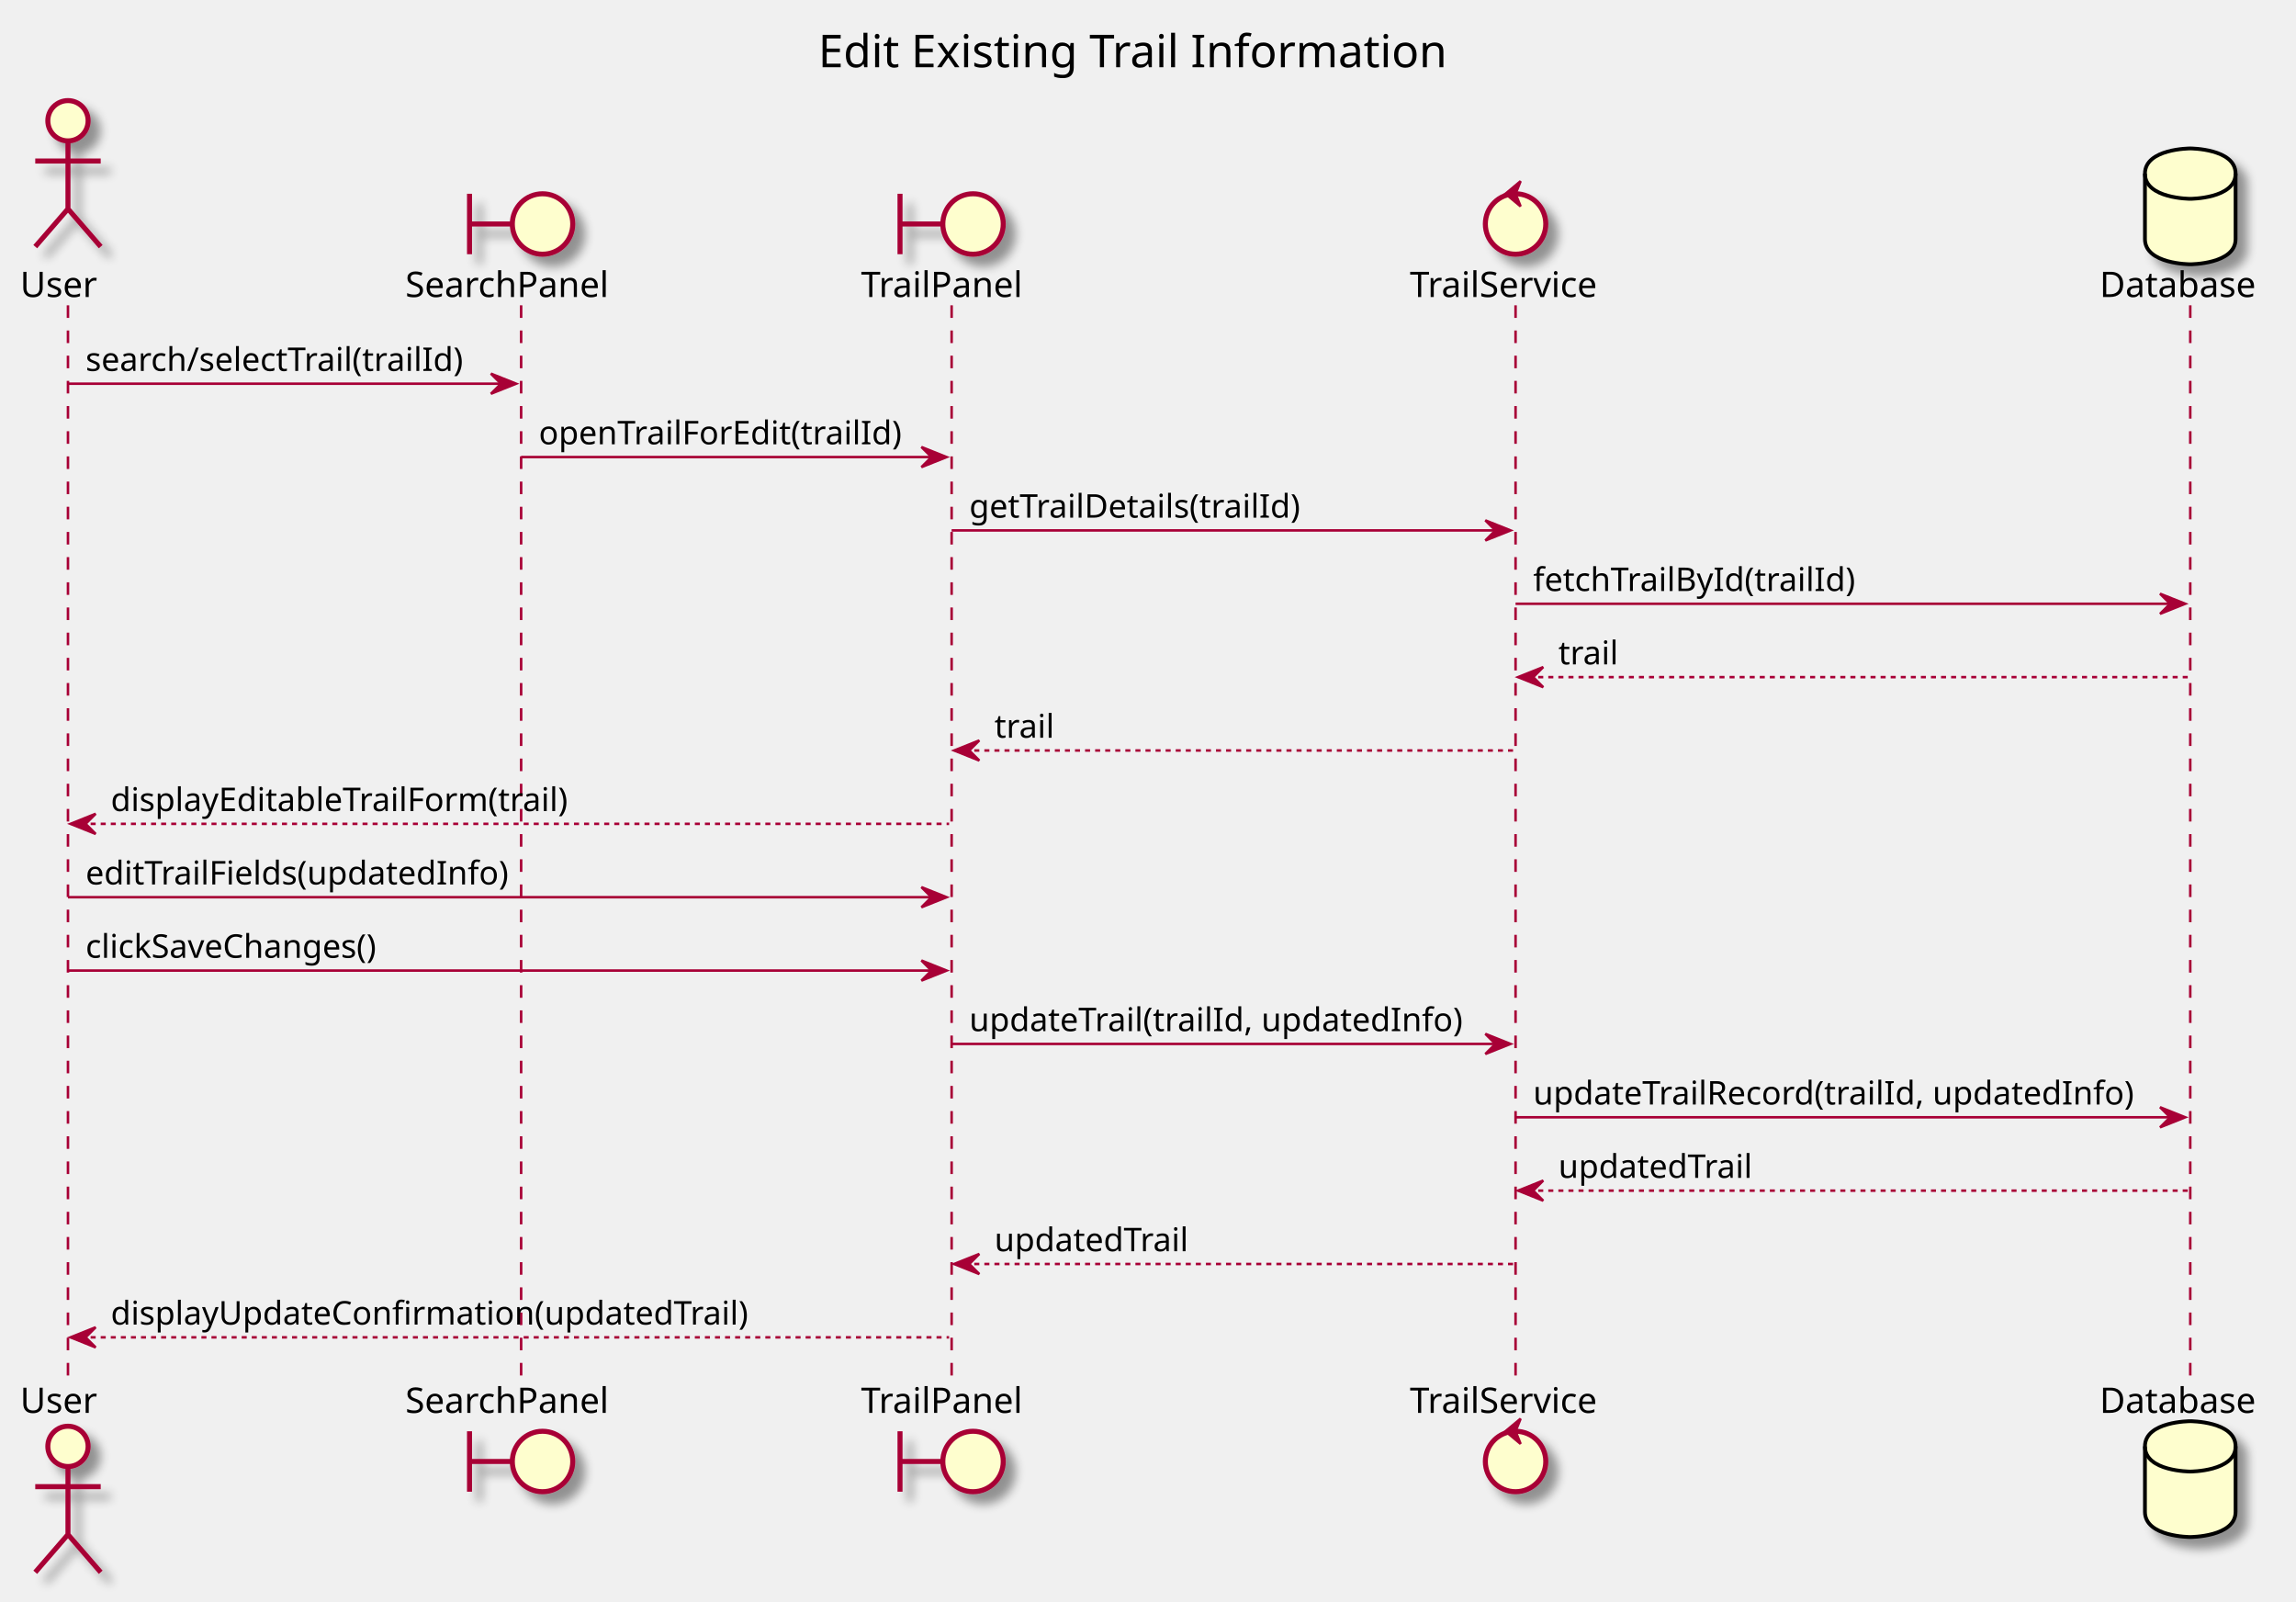
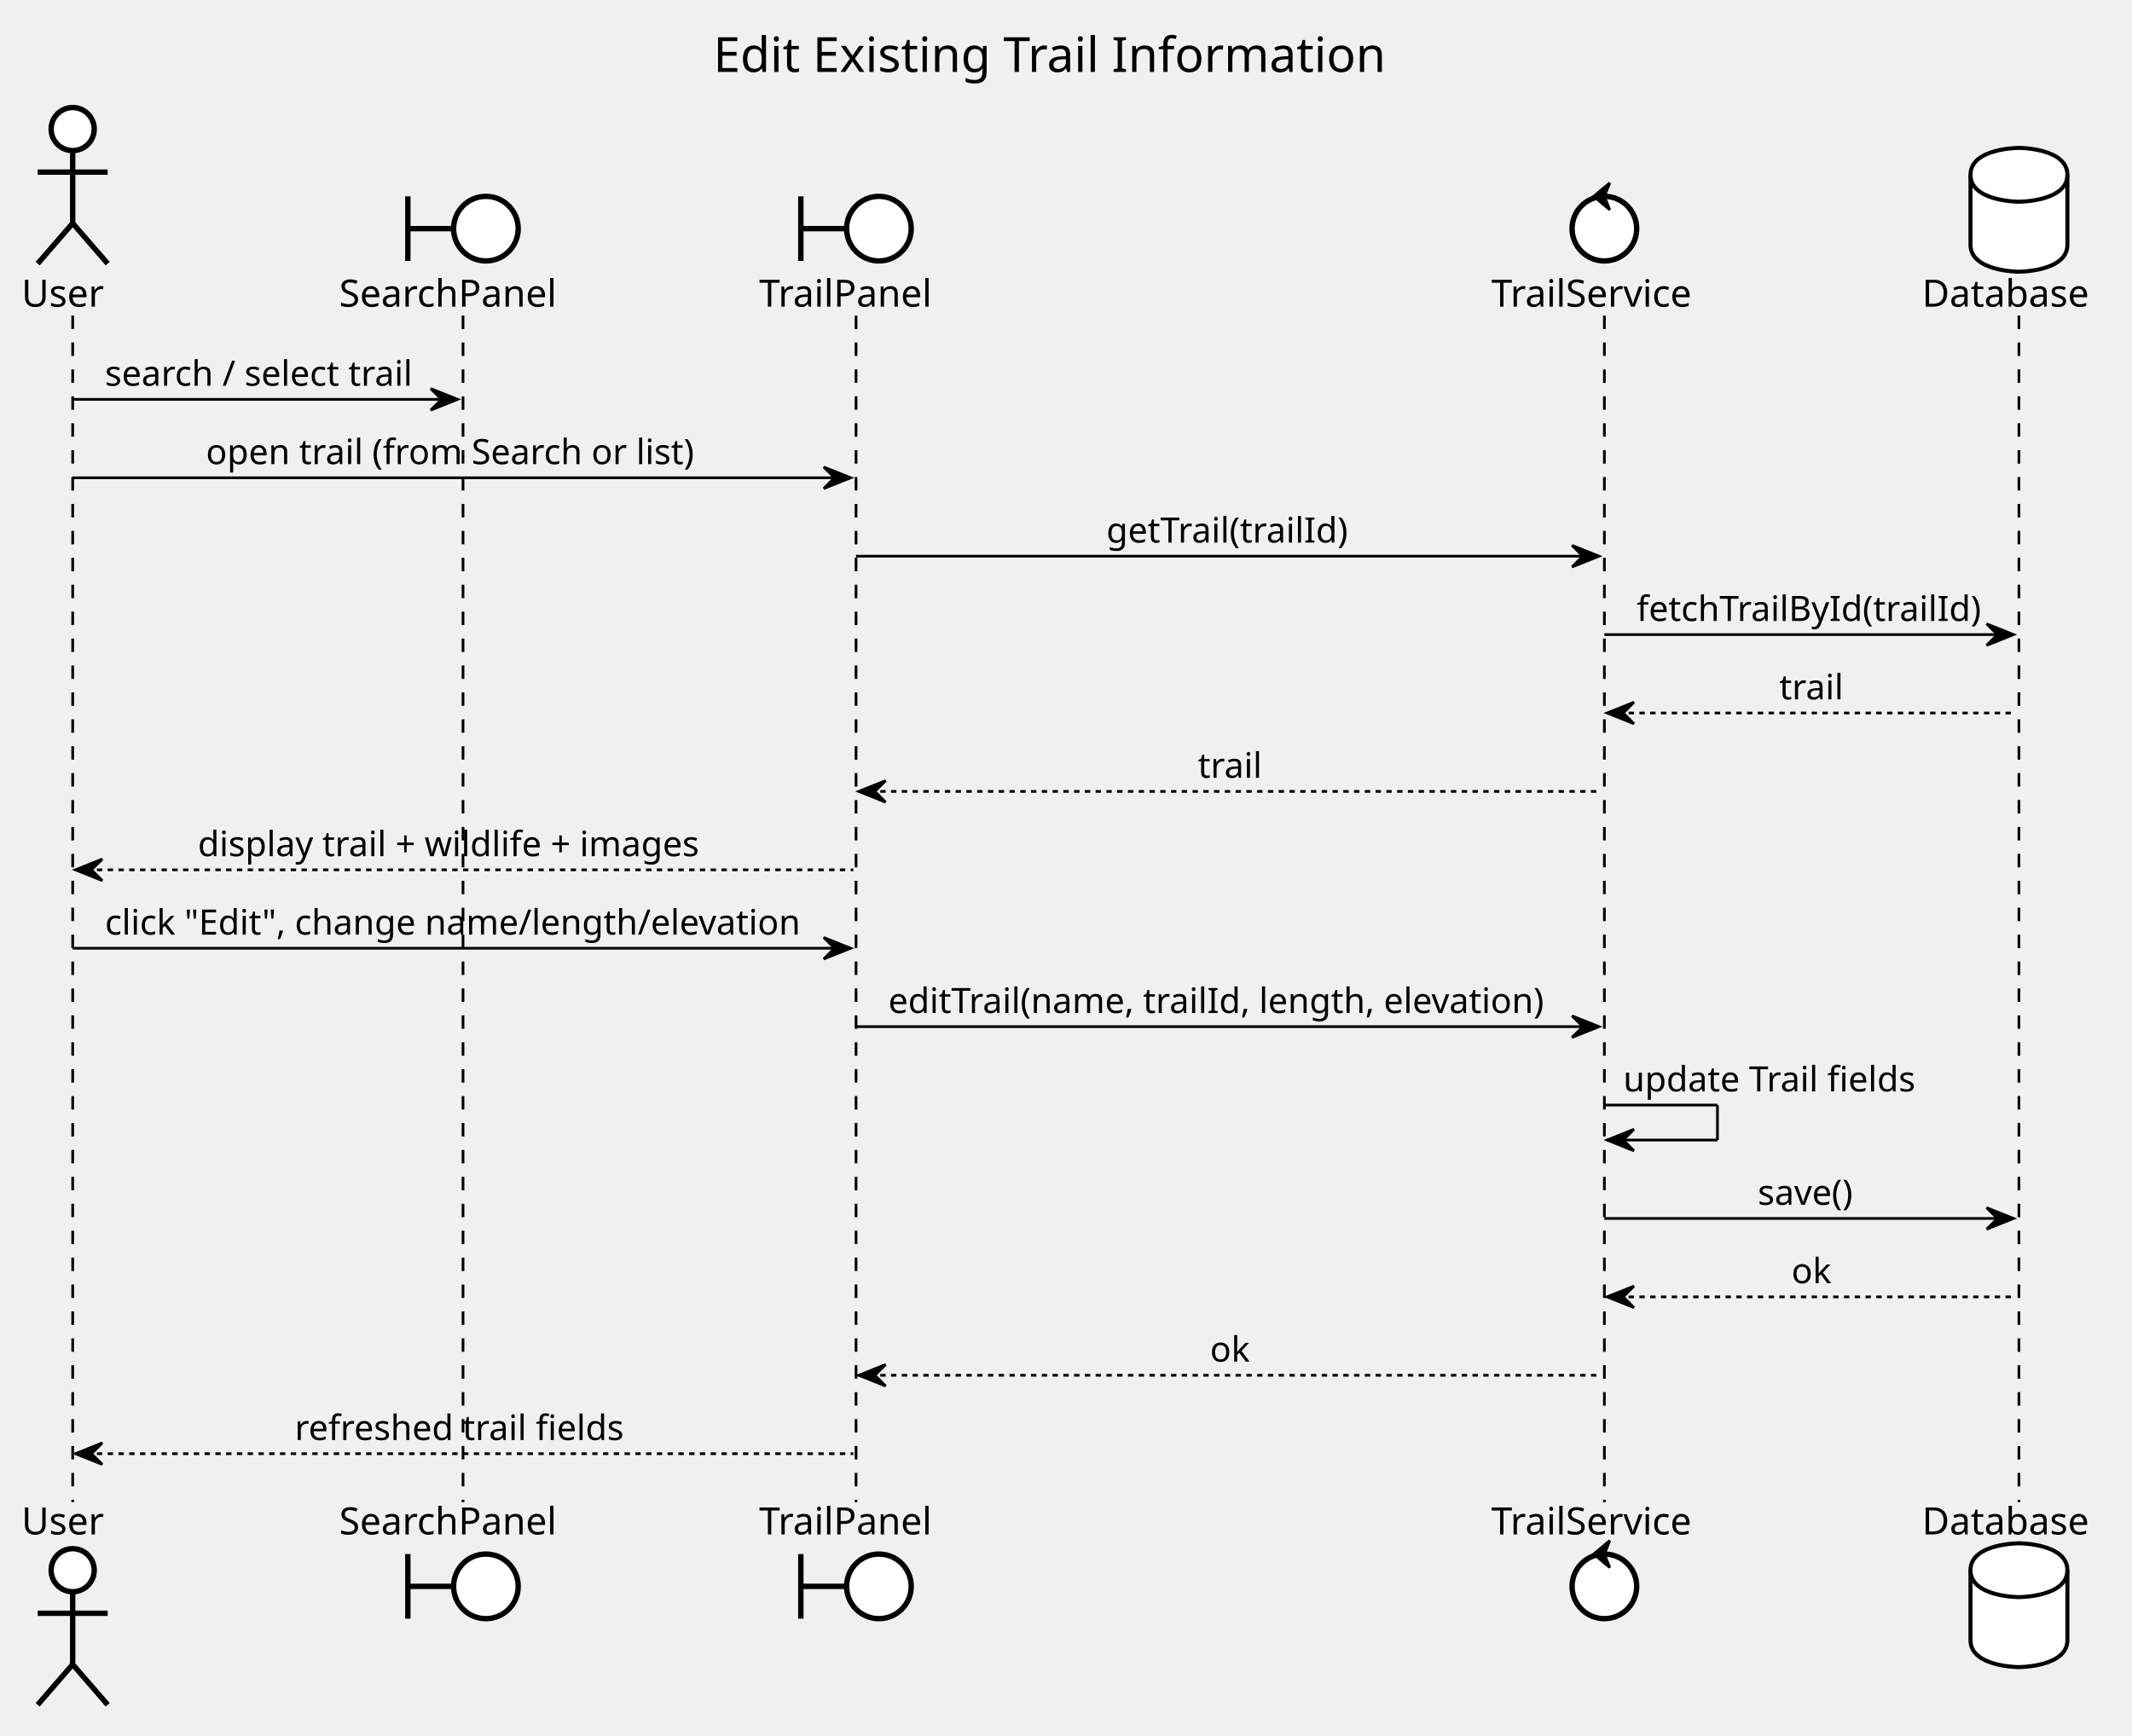
- <svg xmlns="http://www.w3.org/2000/svg" contentScriptType="application/ecmascript" contentStyleType="text/css" height="636px" preserveAspectRatio="none" style="width:912px;height:636px;" version="1.1" viewBox="0 0 912 636" width="912px" zoomAndPan="magnify">
-   <defs>
-     <filter height="300%" id="f1wtmte8uqkzdy" width="300%" x="-1" y="-1">
-       <feGaussianBlur result="blurOut" stdDeviation="2.0" />
-       <feColorMatrix in="blurOut" result="blurOut2" type="matrix" values="0 0 0 0 0 0 0 0 0 0 0 0 0 0 0 0 0 0 .4 0" />
-       <feOffset dx="4.0" dy="4.0" in="blurOut2" result="blurOut3" />
-       <feBlend in="SourceGraphic" in2="blurOut3" mode="normal" />
-     </filter>
-   </defs>
+ <svg xmlns="http://www.w3.org/2000/svg" contentScriptType="application/ecmascript" contentStyleType="text/css" height="645px" preserveAspectRatio="none" style="width:792px;height:645px;" version="1.1" viewBox="0 0 792 645" width="792px" zoomAndPan="magnify">
+   <defs />
  <g>
-     <text fill="#000000" font-family="sans-serif" font-size="18" lengthAdjust="spacingAndGlyphs" textLength="264" x="325" y="26.708">Edit Existing Trail Information</text>
-     <line style="stroke: #A80036; stroke-width: 1.0; stroke-dasharray: 5.0,5.0;" x1="27" x2="27" y1="121.25" y2="549.109" />
-     <line style="stroke: #A80036; stroke-width: 1.0; stroke-dasharray: 5.0,5.0;" x1="207" x2="207" y1="121.25" y2="549.109" />
-     <line style="stroke: #A80036; stroke-width: 1.0; stroke-dasharray: 5.0,5.0;" x1="378" x2="378" y1="121.25" y2="549.109" />
-     <line style="stroke: #A80036; stroke-width: 1.0; stroke-dasharray: 5.0,5.0;" x1="602" x2="602" y1="121.25" y2="549.109" />
-     <line style="stroke: #A80036; stroke-width: 1.0; stroke-dasharray: 5.0,5.0;" x1="870" x2="870" y1="121.25" y2="549.109" />
-     <text fill="#000000" font-family="sans-serif" font-size="14" lengthAdjust="spacingAndGlyphs" textLength="32" x="8" y="117.948">User</text>
-     <ellipse cx="27" cy="47.953" fill="#FEFECE" filter="url(#f1wtmte8uqkzdy)" rx="8" ry="8" style="stroke: #A80036; stroke-width: 2.0;" />
-     <path d="M27,55.953 L27,82.953 M14,63.953 L40,63.953 M27,82.953 L14,97.953 M27,82.953 L40,97.953 " fill="none" filter="url(#f1wtmte8uqkzdy)" style="stroke: #A80036; stroke-width: 2.0;" />
-     <text fill="#000000" font-family="sans-serif" font-size="14" lengthAdjust="spacingAndGlyphs" textLength="32" x="8" y="561.105">User</text>
-     <ellipse cx="27" cy="574.406" fill="#FEFECE" filter="url(#f1wtmte8uqkzdy)" rx="8" ry="8" style="stroke: #A80036; stroke-width: 2.0;" />
-     <path d="M27,582.406 L27,609.406 M14,590.406 L40,590.406 M27,609.406 L14,624.406 M27,609.406 L40,624.406 " fill="none" filter="url(#f1wtmte8uqkzdy)" style="stroke: #A80036; stroke-width: 2.0;" />
-     <text fill="#000000" font-family="sans-serif" font-size="14" lengthAdjust="spacingAndGlyphs" textLength="86" x="161" y="117.948">SearchPanel</text>
-     <path d="M186.5,76.953 L186.5,100.953 M186.5,88.953 L203.5,88.953 " fill="none" filter="url(#f1wtmte8uqkzdy)" style="stroke: #A80036; stroke-width: 2.0;" />
-     <ellipse cx="215.5" cy="88.953" fill="#FEFECE" filter="url(#f1wtmte8uqkzdy)" rx="12" ry="12" style="stroke: #A80036; stroke-width: 2.0;" />
-     <text fill="#000000" font-family="sans-serif" font-size="14" lengthAdjust="spacingAndGlyphs" textLength="86" x="161" y="561.105">SearchPanel</text>
-     <path d="M186.5,568.406 L186.5,592.406 M186.5,580.406 L203.5,580.406 " fill="none" filter="url(#f1wtmte8uqkzdy)" style="stroke: #A80036; stroke-width: 2.0;" />
-     <ellipse cx="215.5" cy="580.406" fill="#FEFECE" filter="url(#f1wtmte8uqkzdy)" rx="12" ry="12" style="stroke: #A80036; stroke-width: 2.0;" />
-     <text fill="#000000" font-family="sans-serif" font-size="14" lengthAdjust="spacingAndGlyphs" textLength="66" x="342" y="117.948">TrailPanel</text>
-     <path d="M357.5,76.953 L357.5,100.953 M357.5,88.953 L374.5,88.953 " fill="none" filter="url(#f1wtmte8uqkzdy)" style="stroke: #A80036; stroke-width: 2.0;" />
-     <ellipse cx="386.5" cy="88.953" fill="#FEFECE" filter="url(#f1wtmte8uqkzdy)" rx="12" ry="12" style="stroke: #A80036; stroke-width: 2.0;" />
-     <text fill="#000000" font-family="sans-serif" font-size="14" lengthAdjust="spacingAndGlyphs" textLength="66" x="342" y="561.105">TrailPanel</text>
-     <path d="M357.5,568.406 L357.5,592.406 M357.5,580.406 L374.5,580.406 " fill="none" filter="url(#f1wtmte8uqkzdy)" style="stroke: #A80036; stroke-width: 2.0;" />
-     <ellipse cx="386.5" cy="580.406" fill="#FEFECE" filter="url(#f1wtmte8uqkzdy)" rx="12" ry="12" style="stroke: #A80036; stroke-width: 2.0;" />
-     <text fill="#000000" font-family="sans-serif" font-size="14" lengthAdjust="spacingAndGlyphs" textLength="78" x="560" y="117.948">TrailService</text>
-     <ellipse cx="602" cy="88.953" fill="#FEFECE" filter="url(#f1wtmte8uqkzdy)" rx="12" ry="12" style="stroke: #A80036; stroke-width: 2.0;" />
-     <polygon fill="#A80036" points="598,76.953,604,71.953,602,76.953,604,81.953,598,76.953" style="stroke: #A80036; stroke-width: 1.0;" />
-     <text fill="#000000" font-family="sans-serif" font-size="14" lengthAdjust="spacingAndGlyphs" textLength="78" x="560" y="561.105">TrailService</text>
-     <ellipse cx="602" cy="580.406" fill="#FEFECE" filter="url(#f1wtmte8uqkzdy)" rx="12" ry="12" style="stroke: #A80036; stroke-width: 2.0;" />
-     <polygon fill="#A80036" points="598,568.406,604,563.406,602,568.406,604,573.406,598,568.406" style="stroke: #A80036; stroke-width: 1.0;" />
-     <text fill="#000000" font-family="sans-serif" font-size="14" lengthAdjust="spacingAndGlyphs" textLength="66" x="834" y="117.948">Database</text>
-     <path d="M852,68.953 C852,58.953 870,58.953 870,58.953 C870,58.953 888,58.953 888,68.953 L888,94.953 C888,104.953 870,104.953 870,104.953 C870,104.953 852,104.953 852,94.953 L852,68.953 " fill="#FEFECE" filter="url(#f1wtmte8uqkzdy)" style="stroke: #000000; stroke-width: 1.5;" />
-     <path d="M852,68.953 C852,78.953 870,78.953 870,78.953 C870,78.953 888,78.953 888,68.953 " fill="none" style="stroke: #000000; stroke-width: 1.5;" />
-     <text fill="#000000" font-family="sans-serif" font-size="14" lengthAdjust="spacingAndGlyphs" textLength="66" x="834" y="561.105">Database</text>
-     <path d="M852,574.406 C852,564.406 870,564.406 870,564.406 C870,564.406 888,564.406 888,574.406 L888,600.406 C888,610.406 870,610.406 870,610.406 C870,610.406 852,610.406 852,600.406 L852,574.406 " fill="#FEFECE" filter="url(#f1wtmte8uqkzdy)" style="stroke: #000000; stroke-width: 1.5;" />
-     <path d="M852,574.406 C852,584.406 870,584.406 870,584.406 C870,584.406 888,584.406 888,574.406 " fill="none" style="stroke: #000000; stroke-width: 1.5;" />
-     <polygon fill="#A80036" points="195,148.383,205,152.383,195,156.383,199,152.383" style="stroke: #A80036; stroke-width: 1.0;" />
-     <line style="stroke: #A80036; stroke-width: 1.0;" x1="27" x2="201" y1="152.383" y2="152.383" />
-     <text fill="#000000" font-family="sans-serif" font-size="13" lengthAdjust="spacingAndGlyphs" textLength="156" x="34" y="147.317">search/selectTrail(trailId)</text>
-     <polygon fill="#A80036" points="366,177.516,376,181.516,366,185.516,370,181.516" style="stroke: #A80036; stroke-width: 1.0;" />
-     <line style="stroke: #A80036; stroke-width: 1.0;" x1="207" x2="372" y1="181.516" y2="181.516" />
-     <text fill="#000000" font-family="sans-serif" font-size="13" lengthAdjust="spacingAndGlyphs" textLength="147" x="214" y="176.45">openTrailForEdit(trailId)</text>
-     <polygon fill="#A80036" points="590,206.648,600,210.648,590,214.648,594,210.648" style="stroke: #A80036; stroke-width: 1.0;" />
-     <line style="stroke: #A80036; stroke-width: 1.0;" x1="378" x2="596" y1="210.648" y2="210.648" />
-     <text fill="#000000" font-family="sans-serif" font-size="13" lengthAdjust="spacingAndGlyphs" textLength="136" x="385" y="205.583">getTrailDetails(trailId)</text>
-     <polygon fill="#A80036" points="858,235.781,868,239.781,858,243.781,862,239.781" style="stroke: #A80036; stroke-width: 1.0;" />
-     <line style="stroke: #A80036; stroke-width: 1.0;" x1="602" x2="864" y1="239.781" y2="239.781" />
-     <text fill="#000000" font-family="sans-serif" font-size="13" lengthAdjust="spacingAndGlyphs" textLength="130" x="609" y="234.715">fetchTrailById(trailId)</text>
-     <polygon fill="#A80036" points="613,264.914,603,268.914,613,272.914,609,268.914" style="stroke: #A80036; stroke-width: 1.0;" />
-     <line style="stroke: #A80036; stroke-width: 1.0; stroke-dasharray: 2.0,2.0;" x1="607" x2="869" y1="268.914" y2="268.914" />
-     <text fill="#000000" font-family="sans-serif" font-size="13" lengthAdjust="spacingAndGlyphs" textLength="24" x="619" y="263.848">trail</text>
-     <polygon fill="#A80036" points="389,294.047,379,298.047,389,302.047,385,298.047" style="stroke: #A80036; stroke-width: 1.0;" />
-     <line style="stroke: #A80036; stroke-width: 1.0; stroke-dasharray: 2.0,2.0;" x1="383" x2="601" y1="298.047" y2="298.047" />
-     <text fill="#000000" font-family="sans-serif" font-size="13" lengthAdjust="spacingAndGlyphs" textLength="24" x="395" y="292.981">trail</text>
-     <polygon fill="#A80036" points="38,323.18,28,327.18,38,331.18,34,327.18" style="stroke: #A80036; stroke-width: 1.0;" />
-     <line style="stroke: #A80036; stroke-width: 1.0; stroke-dasharray: 2.0,2.0;" x1="32" x2="377" y1="327.18" y2="327.18" />
-     <text fill="#000000" font-family="sans-serif" font-size="13" lengthAdjust="spacingAndGlyphs" textLength="188" x="44" y="322.114">displayEditableTrailForm(trail)</text>
-     <polygon fill="#A80036" points="366,352.312,376,356.312,366,360.312,370,356.312" style="stroke: #A80036; stroke-width: 1.0;" />
-     <line style="stroke: #A80036; stroke-width: 1.0;" x1="27" x2="372" y1="356.312" y2="356.312" />
-     <text fill="#000000" font-family="sans-serif" font-size="13" lengthAdjust="spacingAndGlyphs" textLength="172" x="34" y="351.247">editTrailFields(updatedInfo)</text>
-     <polygon fill="#A80036" points="366,381.445,376,385.445,366,389.445,370,385.445" style="stroke: #A80036; stroke-width: 1.0;" />
-     <line style="stroke: #A80036; stroke-width: 1.0;" x1="27" x2="372" y1="385.445" y2="385.445" />
-     <text fill="#000000" font-family="sans-serif" font-size="13" lengthAdjust="spacingAndGlyphs" textLength="125" x="34" y="380.379">clickSaveChanges()</text>
-     <polygon fill="#A80036" points="590,410.578,600,414.578,590,418.578,594,414.578" style="stroke: #A80036; stroke-width: 1.0;" />
-     <line style="stroke: #A80036; stroke-width: 1.0;" x1="378" x2="596" y1="414.578" y2="414.578" />
-     <text fill="#000000" font-family="sans-serif" font-size="13" lengthAdjust="spacingAndGlyphs" textLength="200" x="385" y="409.512">updateTrail(trailId, updatedInfo)</text>
-     <polygon fill="#A80036" points="858,439.711,868,443.711,858,447.711,862,443.711" style="stroke: #A80036; stroke-width: 1.0;" />
-     <line style="stroke: #A80036; stroke-width: 1.0;" x1="602" x2="864" y1="443.711" y2="443.711" />
-     <text fill="#000000" font-family="sans-serif" font-size="13" lengthAdjust="spacingAndGlyphs" textLength="244" x="609" y="438.645">updateTrailRecord(trailId, updatedInfo)</text>
-     <polygon fill="#A80036" points="613,468.844,603,472.844,613,476.844,609,472.844" style="stroke: #A80036; stroke-width: 1.0;" />
-     <line style="stroke: #A80036; stroke-width: 1.0; stroke-dasharray: 2.0,2.0;" x1="607" x2="869" y1="472.844" y2="472.844" />
-     <text fill="#000000" font-family="sans-serif" font-size="13" lengthAdjust="spacingAndGlyphs" textLength="79" x="619" y="467.778">updatedTrail</text>
-     <polygon fill="#A80036" points="389,497.977,379,501.977,389,505.977,385,501.977" style="stroke: #A80036; stroke-width: 1.0;" />
-     <line style="stroke: #A80036; stroke-width: 1.0; stroke-dasharray: 2.0,2.0;" x1="383" x2="601" y1="501.977" y2="501.977" />
-     <text fill="#000000" font-family="sans-serif" font-size="13" lengthAdjust="spacingAndGlyphs" textLength="79" x="395" y="496.911">updatedTrail</text>
-     <polygon fill="#A80036" points="38,527.109,28,531.109,38,535.109,34,531.109" style="stroke: #A80036; stroke-width: 1.0;" />
-     <line style="stroke: #A80036; stroke-width: 1.0; stroke-dasharray: 2.0,2.0;" x1="32" x2="377" y1="531.109" y2="531.109" />
-     <text fill="#000000" font-family="sans-serif" font-size="13" lengthAdjust="spacingAndGlyphs" textLength="262" x="44" y="526.043">displayUpdateConfirmation(updatedTrail)</text>
+     <text fill="#000000" font-family="sans-serif" font-size="18" lengthAdjust="spacingAndGlyphs" textLength="264" x="265" y="26.708">Edit Existing Trail Information</text>
+     <line style="stroke: #000000; stroke-width: 1.0; stroke-dasharray: 5.0,5.0;" x1="27" x2="27" y1="117.25" y2="558.109" />
+     <line style="stroke: #000000; stroke-width: 1.0; stroke-dasharray: 5.0,5.0;" x1="172" x2="172" y1="117.25" y2="558.109" />
+     <line style="stroke: #000000; stroke-width: 1.0; stroke-dasharray: 5.0,5.0;" x1="318" x2="318" y1="117.25" y2="558.109" />
+     <line style="stroke: #000000; stroke-width: 1.0; stroke-dasharray: 5.0,5.0;" x1="596" x2="596" y1="117.25" y2="558.109" />
+     <line style="stroke: #000000; stroke-width: 1.0; stroke-dasharray: 5.0,5.0;" x1="750" x2="750" y1="117.25" y2="558.109" />
+     <text fill="#000000" font-family="sans-serif" font-size="14" lengthAdjust="spacingAndGlyphs" textLength="32" x="8" y="113.948">User</text>
+     <ellipse cx="27" cy="47.953" fill="#FFFFFF" rx="8" ry="8" style="stroke: #000000; stroke-width: 2.0;" />
+     <path d="M27,55.953 L27,82.953 M14,63.953 L40,63.953 M27,82.953 L14,97.953 M27,82.953 L40,97.953 " fill="none" style="stroke: #000000; stroke-width: 2.0;" />
+     <text fill="#000000" font-family="sans-serif" font-size="14" lengthAdjust="spacingAndGlyphs" textLength="32" x="8" y="570.105">User</text>
+     <ellipse cx="27" cy="583.406" fill="#FFFFFF" rx="8" ry="8" style="stroke: #000000; stroke-width: 2.0;" />
+     <path d="M27,591.406 L27,618.406 M14,599.406 L40,599.406 M27,618.406 L14,633.406 M27,618.406 L40,633.406 " fill="none" style="stroke: #000000; stroke-width: 2.0;" />
+     <text fill="#000000" font-family="sans-serif" font-size="14" lengthAdjust="spacingAndGlyphs" textLength="86" x="126" y="113.948">SearchPanel</text>
+     <path d="M151.5,72.953 L151.5,96.953 M151.5,84.953 L168.5,84.953 " fill="none" style="stroke: #000000; stroke-width: 2.0;" />
+     <ellipse cx="180.5" cy="84.953" fill="#FFFFFF" rx="12" ry="12" style="stroke: #000000; stroke-width: 2.0;" />
+     <text fill="#000000" font-family="sans-serif" font-size="14" lengthAdjust="spacingAndGlyphs" textLength="86" x="126" y="570.105">SearchPanel</text>
+     <path d="M151.5,577.406 L151.5,601.406 M151.5,589.406 L168.5,589.406 " fill="none" style="stroke: #000000; stroke-width: 2.0;" />
+     <ellipse cx="180.5" cy="589.406" fill="#FFFFFF" rx="12" ry="12" style="stroke: #000000; stroke-width: 2.0;" />
+     <text fill="#000000" font-family="sans-serif" font-size="14" lengthAdjust="spacingAndGlyphs" textLength="66" x="282" y="113.948">TrailPanel</text>
+     <path d="M297.5,72.953 L297.5,96.953 M297.5,84.953 L314.5,84.953 " fill="none" style="stroke: #000000; stroke-width: 2.0;" />
+     <ellipse cx="326.5" cy="84.953" fill="#FFFFFF" rx="12" ry="12" style="stroke: #000000; stroke-width: 2.0;" />
+     <text fill="#000000" font-family="sans-serif" font-size="14" lengthAdjust="spacingAndGlyphs" textLength="66" x="282" y="570.105">TrailPanel</text>
+     <path d="M297.5,577.406 L297.5,601.406 M297.5,589.406 L314.5,589.406 " fill="none" style="stroke: #000000; stroke-width: 2.0;" />
+     <ellipse cx="326.5" cy="589.406" fill="#FFFFFF" rx="12" ry="12" style="stroke: #000000; stroke-width: 2.0;" />
+     <text fill="#000000" font-family="sans-serif" font-size="14" lengthAdjust="spacingAndGlyphs" textLength="78" x="554" y="113.948">TrailService</text>
+     <ellipse cx="596" cy="84.953" fill="#FFFFFF" rx="12" ry="12" style="stroke: #000000; stroke-width: 2.0;" />
+     <polygon fill="#000000" points="592,72.953,598,67.953,596,72.953,598,77.953,592,72.953" style="stroke: #000000; stroke-width: 1.0;" />
+     <text fill="#000000" font-family="sans-serif" font-size="14" lengthAdjust="spacingAndGlyphs" textLength="78" x="554" y="570.105">TrailService</text>
+     <ellipse cx="596" cy="589.406" fill="#FFFFFF" rx="12" ry="12" style="stroke: #000000; stroke-width: 2.0;" />
+     <polygon fill="#000000" points="592,577.406,598,572.406,596,577.406,598,582.406,592,577.406" style="stroke: #000000; stroke-width: 1.0;" />
+     <text fill="#000000" font-family="sans-serif" font-size="14" lengthAdjust="spacingAndGlyphs" textLength="66" x="714" y="113.948">Database</text>
+     <path d="M732,64.953 C732,54.953 750,54.953 750,54.953 C750,54.953 768,54.953 768,64.953 L768,90.953 C768,100.953 750,100.953 750,100.953 C750,100.953 732,100.953 732,90.953 L732,64.953 " fill="#FFFFFF" style="stroke: #000000; stroke-width: 1.5;" />
+     <path d="M732,64.953 C732,74.953 750,74.953 750,74.953 C750,74.953 768,74.953 768,64.953 " fill="none" style="stroke: #000000; stroke-width: 1.5;" />
+     <text fill="#000000" font-family="sans-serif" font-size="14" lengthAdjust="spacingAndGlyphs" textLength="66" x="714" y="570.105">Database</text>
+     <path d="M732,583.406 C732,573.406 750,573.406 750,573.406 C750,573.406 768,573.406 768,583.406 L768,609.406 C768,619.406 750,619.406 750,619.406 C750,619.406 732,619.406 732,609.406 L732,583.406 " fill="#FFFFFF" style="stroke: #000000; stroke-width: 1.5;" />
+     <path d="M732,583.406 C732,593.406 750,593.406 750,593.406 C750,593.406 768,593.406 768,583.406 " fill="none" style="stroke: #000000; stroke-width: 1.5;" />
+     <polygon fill="#000000" points="160,144.383,170,148.383,160,152.383,164,148.383" style="stroke: #000000; stroke-width: 1.0;" />
+     <line style="stroke: #000000; stroke-width: 1.0;" x1="27" x2="166" y1="148.383" y2="148.383" />
+     <text fill="#000000" font-family="sans-serif" font-size="13" lengthAdjust="spacingAndGlyphs" textLength="121" x="39" y="143.317">search / select trail</text>
+     <polygon fill="#000000" points="306,173.516,316,177.516,306,181.516,310,177.516" style="stroke: #000000; stroke-width: 1.0;" />
+     <line style="stroke: #000000; stroke-width: 1.0;" x1="27" x2="312" y1="177.516" y2="177.516" />
+     <text fill="#000000" font-family="sans-serif" font-size="13" lengthAdjust="spacingAndGlyphs" textLength="192" x="76.5" y="172.45">open trail (from Search or list)</text>
+     <polygon fill="#000000" points="584,202.648,594,206.648,584,210.648,588,206.648" style="stroke: #000000; stroke-width: 1.0;" />
+     <line style="stroke: #000000; stroke-width: 1.0;" x1="318" x2="590" y1="206.648" y2="206.648" />
+     <text fill="#000000" font-family="sans-serif" font-size="13" lengthAdjust="spacingAndGlyphs" textLength="92" x="411" y="201.583">getTrail(trailId)</text>
+     <polygon fill="#000000" points="738,231.781,748,235.781,738,239.781,742,235.781" style="stroke: #000000; stroke-width: 1.0;" />
+     <line style="stroke: #000000; stroke-width: 1.0;" x1="596" x2="744" y1="235.781" y2="235.781" />
+     <text fill="#000000" font-family="sans-serif" font-size="13" lengthAdjust="spacingAndGlyphs" textLength="130" x="608" y="230.715">fetchTrailById(trailId)</text>
+     <polygon fill="#000000" points="607,260.914,597,264.914,607,268.914,603,264.914" style="stroke: #000000; stroke-width: 1.0;" />
+     <line style="stroke: #000000; stroke-width: 1.0; stroke-dasharray: 2.0,2.0;" x1="601" x2="749" y1="264.914" y2="264.914" />
+     <text fill="#000000" font-family="sans-serif" font-size="13" lengthAdjust="spacingAndGlyphs" textLength="24" x="661" y="259.848">trail</text>
+     <polygon fill="#000000" points="329,290.047,319,294.047,329,298.047,325,294.047" style="stroke: #000000; stroke-width: 1.0;" />
+     <line style="stroke: #000000; stroke-width: 1.0; stroke-dasharray: 2.0,2.0;" x1="323" x2="595" y1="294.047" y2="294.047" />
+     <text fill="#000000" font-family="sans-serif" font-size="13" lengthAdjust="spacingAndGlyphs" textLength="24" x="445" y="288.981">trail</text>
+     <polygon fill="#000000" points="38,319.18,28,323.18,38,327.18,34,323.18" style="stroke: #000000; stroke-width: 1.0;" />
+     <line style="stroke: #000000; stroke-width: 1.0; stroke-dasharray: 2.0,2.0;" x1="32" x2="317" y1="323.18" y2="323.18" />
+     <text fill="#000000" font-family="sans-serif" font-size="13" lengthAdjust="spacingAndGlyphs" textLength="198" x="73.5" y="318.114">display trail + wildlife + images</text>
+     <polygon fill="#000000" points="306,348.312,316,352.312,306,356.312,310,352.312" style="stroke: #000000; stroke-width: 1.0;" />
+     <line style="stroke: #000000; stroke-width: 1.0;" x1="27" x2="312" y1="352.312" y2="352.312" />
+     <text fill="#000000" font-family="sans-serif" font-size="13" lengthAdjust="spacingAndGlyphs" textLength="267" x="39" y="347.247">click "Edit", change name/length/elevation</text>
+     <polygon fill="#000000" points="584,377.445,594,381.445,584,385.445,588,381.445" style="stroke: #000000; stroke-width: 1.0;" />
+     <line style="stroke: #000000; stroke-width: 1.0;" x1="318" x2="590" y1="381.445" y2="381.445" />
+     <text fill="#000000" font-family="sans-serif" font-size="13" lengthAdjust="spacingAndGlyphs" textLength="254" x="330" y="376.379">editTrail(name, trailId, length, elevation)</text>
+     <line style="stroke: #000000; stroke-width: 1.0;" x1="596" x2="638" y1="410.578" y2="410.578" />
+     <line style="stroke: #000000; stroke-width: 1.0;" x1="638" x2="638" y1="410.578" y2="423.578" />
+     <line style="stroke: #000000; stroke-width: 1.0;" x1="597" x2="638" y1="423.578" y2="423.578" />
+     <polygon fill="#000000" points="607,419.578,597,423.578,607,427.578,603,423.578" style="stroke: #000000; stroke-width: 1.0;" />
+     <text fill="#000000" font-family="sans-serif" font-size="13" lengthAdjust="spacingAndGlyphs" textLength="112" x="603" y="405.512">update Trail fields</text>
+     <polygon fill="#000000" points="738,448.711,748,452.711,738,456.711,742,452.711" style="stroke: #000000; stroke-width: 1.0;" />
+     <line style="stroke: #000000; stroke-width: 1.0;" x1="596" x2="744" y1="452.711" y2="452.711" />
+     <text fill="#000000" font-family="sans-serif" font-size="13" lengthAdjust="spacingAndGlyphs" textLength="40" x="653" y="447.645">save()</text>
+     <polygon fill="#000000" points="607,477.844,597,481.844,607,485.844,603,481.844" style="stroke: #000000; stroke-width: 1.0;" />
+     <line style="stroke: #000000; stroke-width: 1.0; stroke-dasharray: 2.0,2.0;" x1="601" x2="749" y1="481.844" y2="481.844" />
+     <text fill="#000000" font-family="sans-serif" font-size="13" lengthAdjust="spacingAndGlyphs" textLength="15" x="665.5" y="476.778">ok</text>
+     <polygon fill="#000000" points="329,506.977,319,510.977,329,514.977,325,510.977" style="stroke: #000000; stroke-width: 1.0;" />
+     <line style="stroke: #000000; stroke-width: 1.0; stroke-dasharray: 2.0,2.0;" x1="323" x2="595" y1="510.977" y2="510.977" />
+     <text fill="#000000" font-family="sans-serif" font-size="13" lengthAdjust="spacingAndGlyphs" textLength="15" x="449.5" y="505.911">ok</text>
+     <polygon fill="#000000" points="38,536.109,28,540.109,38,544.109,34,540.109" style="stroke: #000000; stroke-width: 1.0;" />
+     <line style="stroke: #000000; stroke-width: 1.0; stroke-dasharray: 2.0,2.0;" x1="32" x2="317" y1="540.109" y2="540.109" />
+     <text fill="#000000" font-family="sans-serif" font-size="13" lengthAdjust="spacingAndGlyphs" textLength="126" x="109.5" y="535.043">refreshed trail fields</text>
  </g>
</svg>
